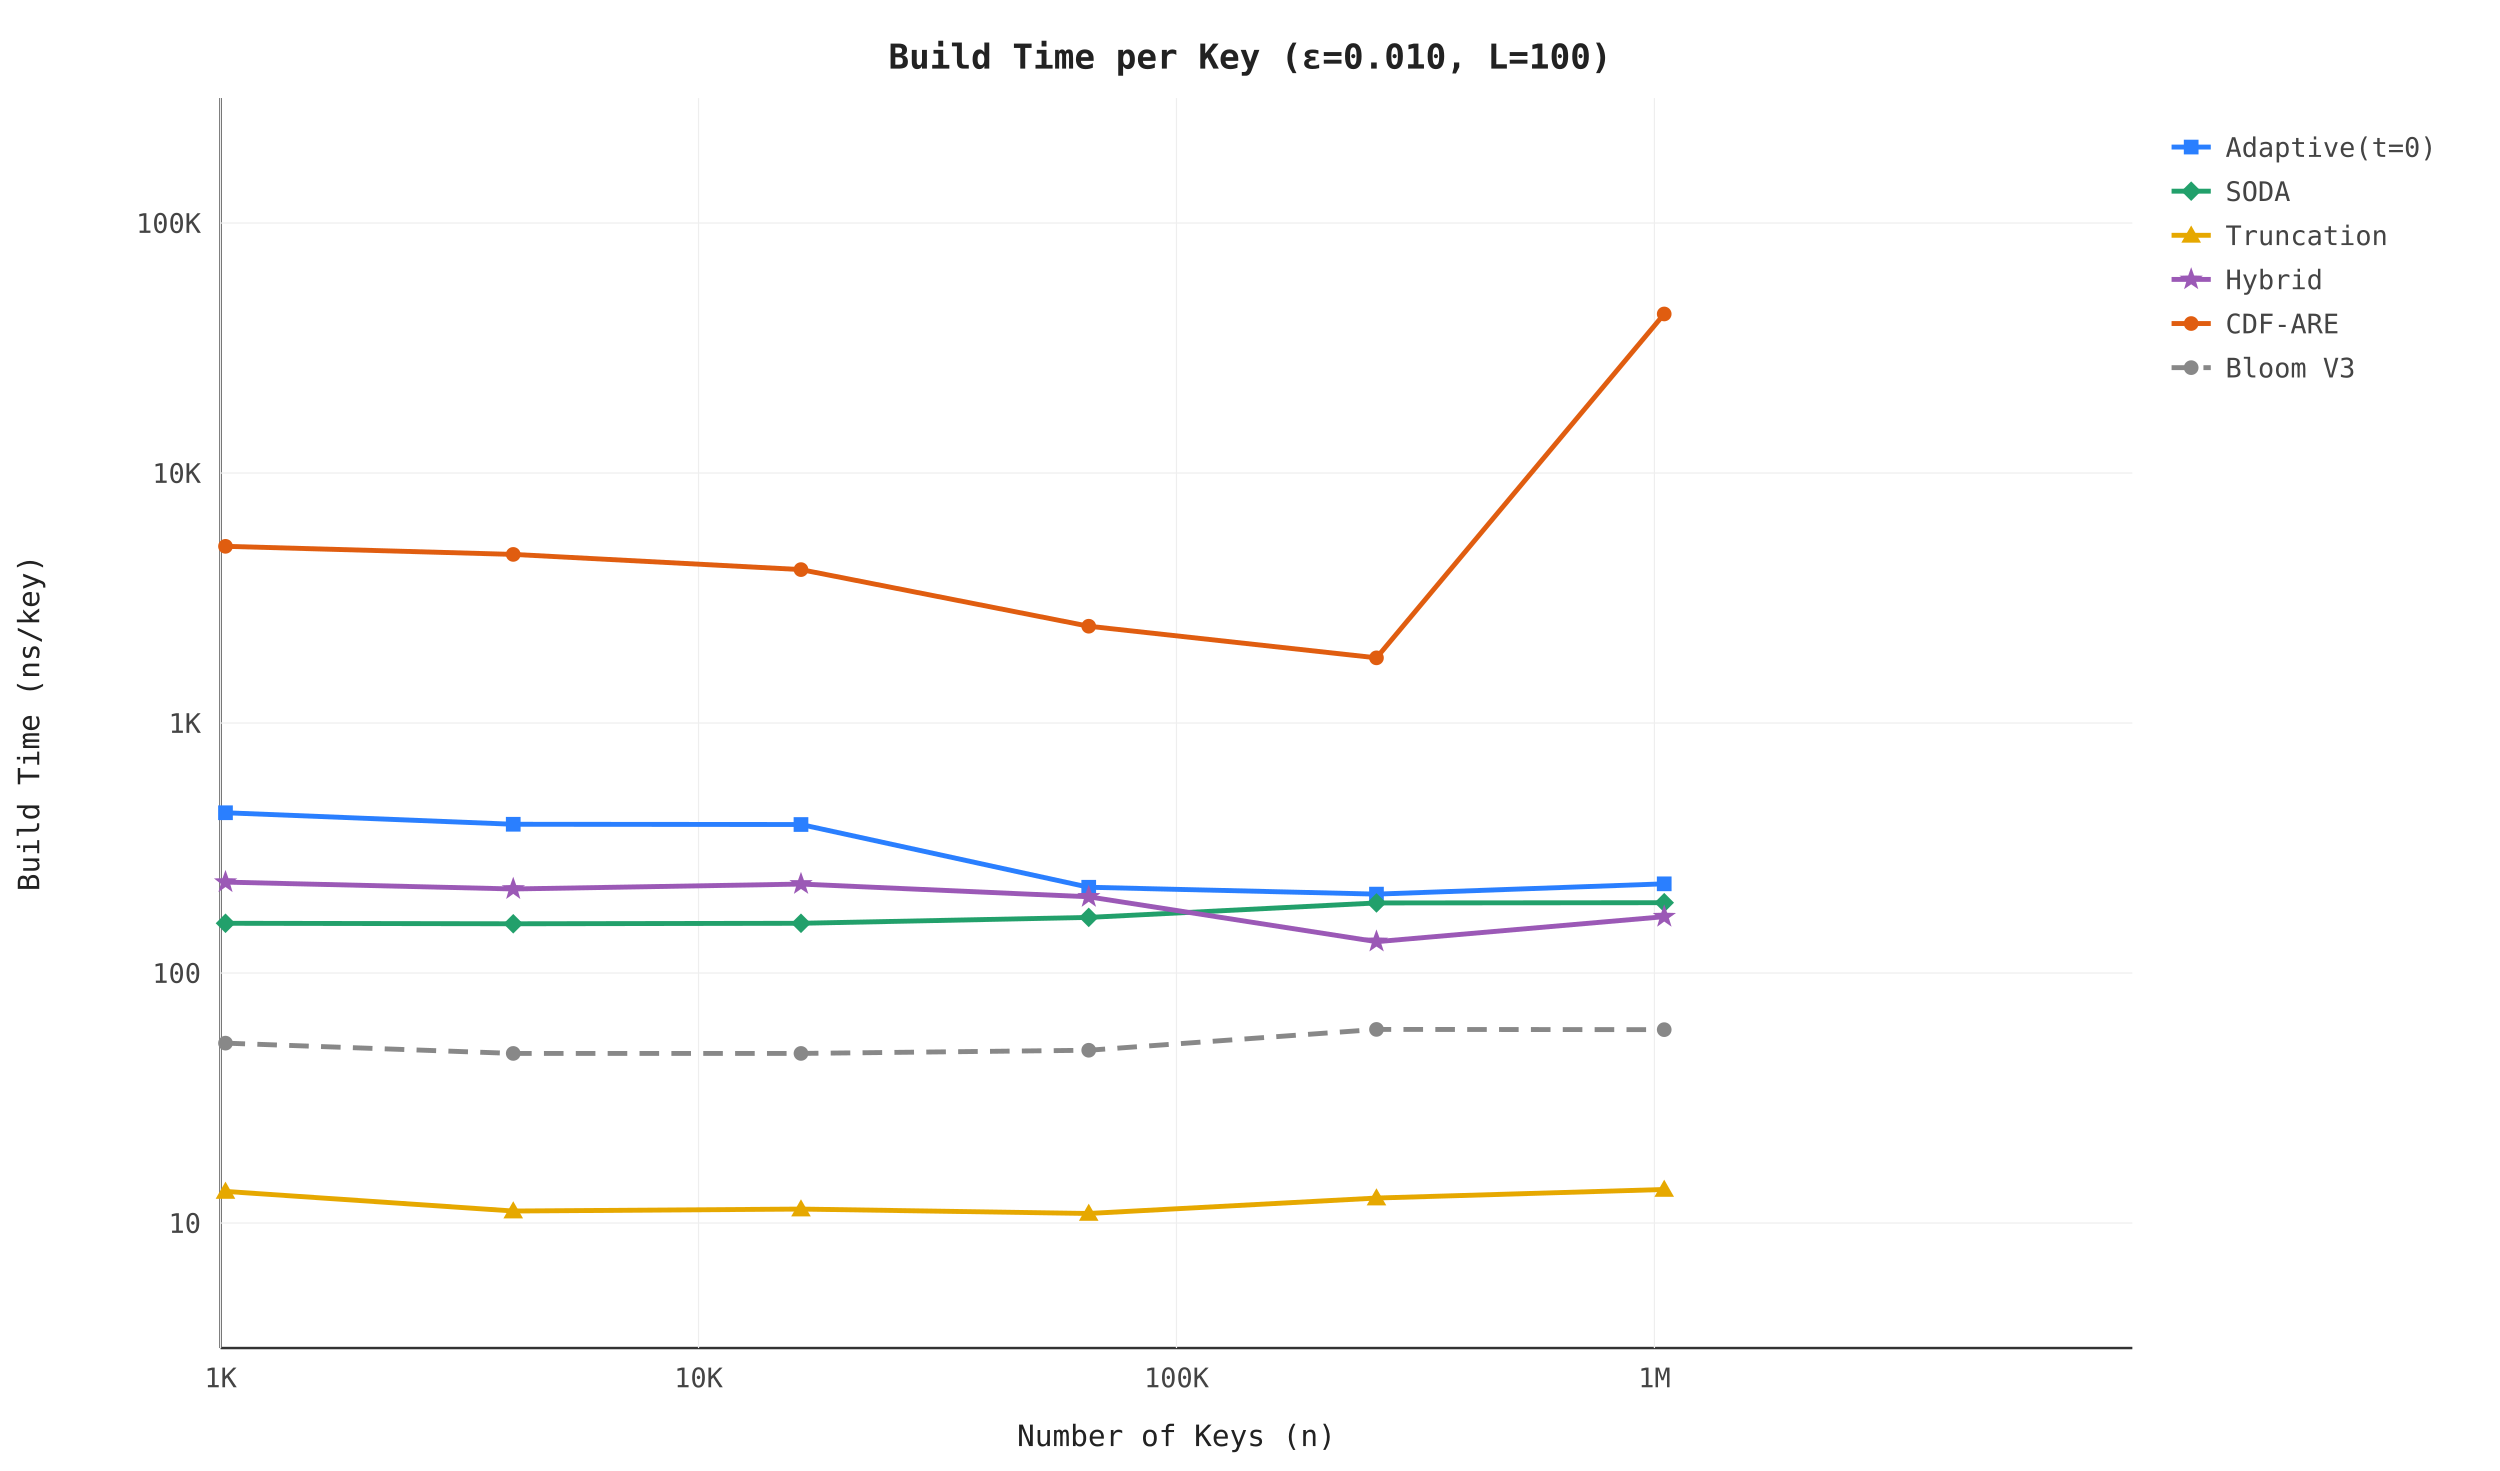
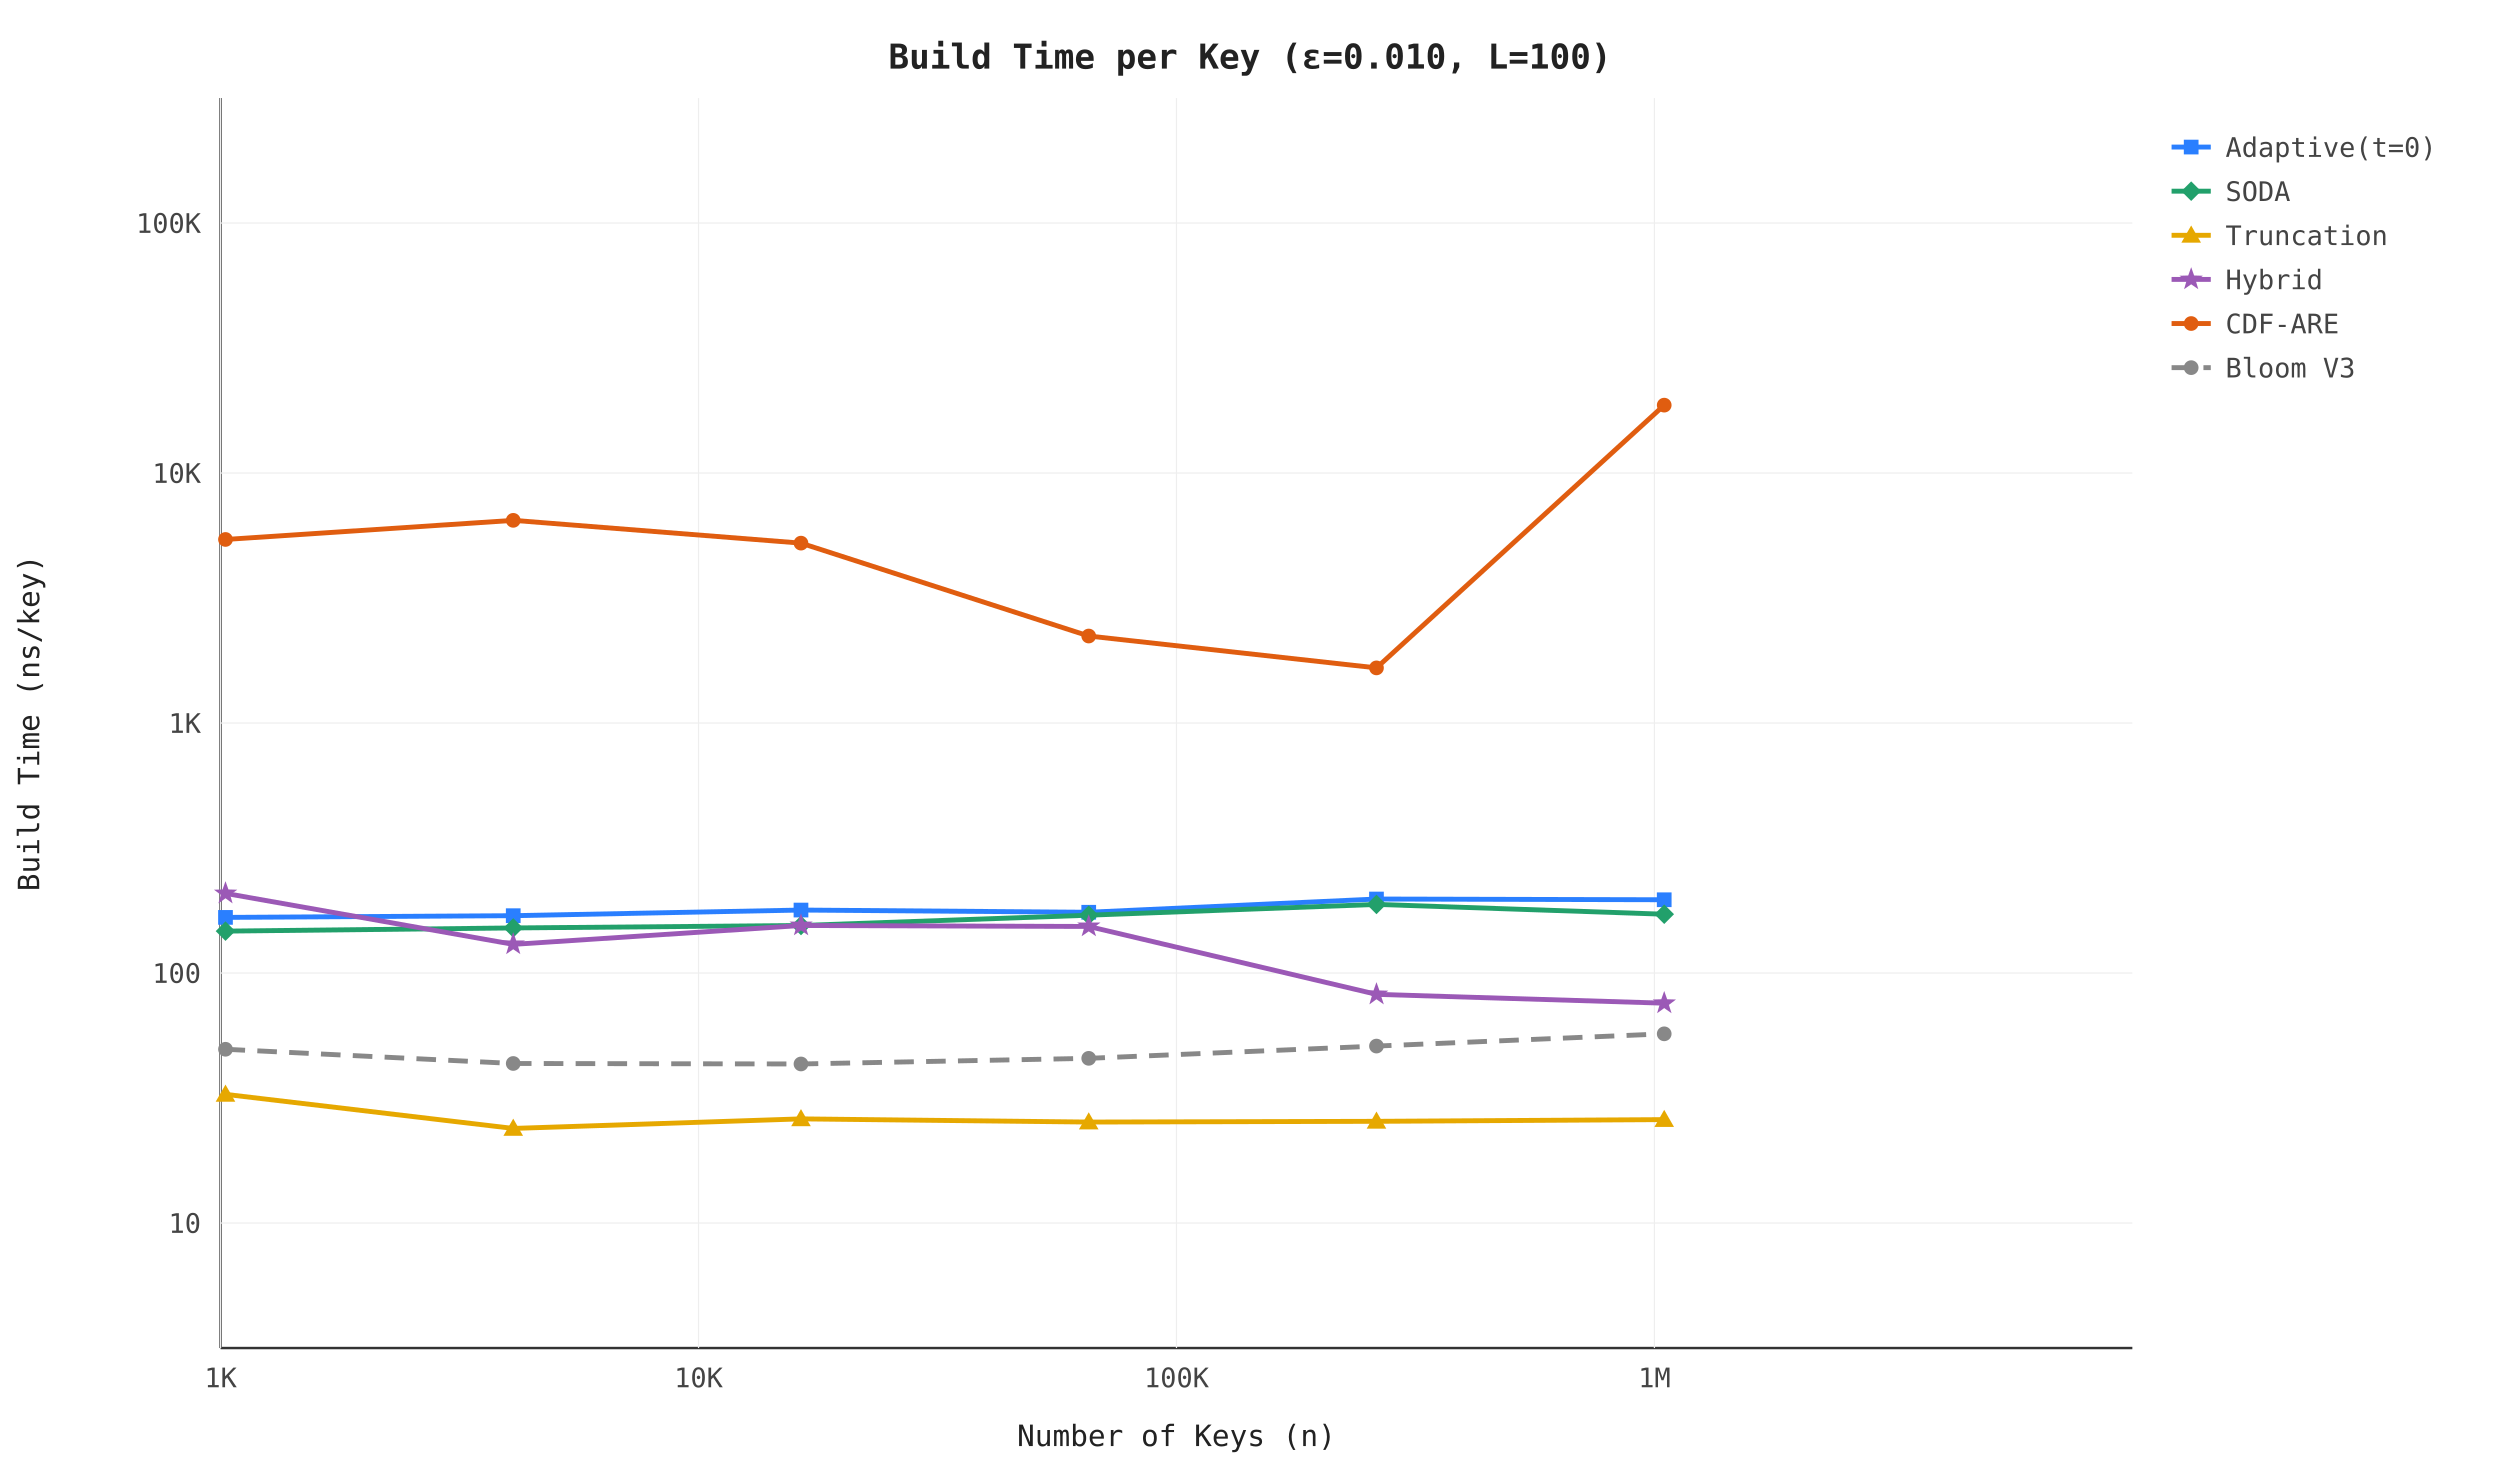
<svg xmlns="http://www.w3.org/2000/svg" width="1020" height="600" viewBox="0 0 1020 600">
  <style>text{font-family:Menlo,Monaco,monospace;font-size:12px;fill:#222} .axis{stroke:#333;stroke-width:1} .grid{stroke:#eee;stroke-width:0.5} .label{font-size:11px;fill:#444}</style>
  <text x="510" y="28" text-anchor="middle" style="font-size:14px;font-weight:bold">Build Time per Key (ε=0.010, L=100)</text>
  <line class="axis" x1="90.0" y1="550.0" x2="870.0" y2="550.0" />
  <line class="axis" x1="90.0" y1="40.0" x2="90.0" y2="550.0" />
  <line class="grid" x1="90.0" y1="499.0" x2="870.0" y2="499.0" />
  <text class="label" x="82.0" y="503.0" text-anchor="end">10</text>
  <line class="grid" x1="90.0" y1="397.0" x2="870.0" y2="397.0" />
  <text class="label" x="82.0" y="401.0" text-anchor="end">100</text>
  <line class="grid" x1="90.0" y1="295.0" x2="870.0" y2="295.0" />
  <text class="label" x="82.0" y="299.0" text-anchor="end">1K</text>
  <line class="grid" x1="90.0" y1="193.0" x2="870.0" y2="193.0" />
  <text class="label" x="82.0" y="197.0" text-anchor="end">10K</text>
  <line class="grid" x1="90.0" y1="91.0" x2="870.0" y2="91.0" />
  <text class="label" x="82.0" y="95.0" text-anchor="end">100K</text>
  <line class="grid" x1="90.0" y1="40.0" x2="90.0" y2="550.0" />
  <text class="label" x="90.0" y="566.0" text-anchor="middle">1K</text>
  <line class="grid" x1="285.0" y1="40.0" x2="285.0" y2="550.0" />
  <text class="label" x="285.0" y="566.0" text-anchor="middle">10K</text>
  <line class="grid" x1="480.0" y1="40.0" x2="480.0" y2="550.0" />
  <text class="label" x="480.0" y="566.0" text-anchor="middle">100K</text>
  <line class="grid" x1="675.0" y1="40.0" x2="675.0" y2="550.0" />
  <text class="label" x="675.0" y="566.0" text-anchor="middle">1M</text>
-   <polyline fill="none" stroke="#2a7fff" stroke-width="2" points="92.0,331.6 209.4,336.3 326.8,336.4 444.2,362.0 561.6,364.8 679.0,360.6" />
-   <rect x="89.0" y="328.6" width="6" height="6" fill="#2a7fff" />
-   <rect x="206.4" y="333.3" width="6" height="6" fill="#2a7fff" />
-   <rect x="323.8" y="333.4" width="6" height="6" fill="#2a7fff" />
-   <rect x="441.2" y="359.0" width="6" height="6" fill="#2a7fff" />
-   <rect x="558.6" y="361.8" width="6" height="6" fill="#2a7fff" />
-   <rect x="676.0" y="357.6" width="6" height="6" fill="#2a7fff" />
-   <polyline fill="none" stroke="#22a06b" stroke-width="2" points="92.0,376.7 209.4,376.9 326.8,376.7 444.2,374.3 561.6,368.4 679.0,368.3" />
-   <polygon points="92.0,372.7 96.0,376.7 92.0,380.7 88.0,376.7" fill="#22a06b" />
-   <polygon points="209.4,372.9 213.4,376.9 209.4,380.9 205.4,376.9" fill="#22a06b" />
-   <polygon points="326.8,372.7 330.8,376.7 326.8,380.7 322.8,376.7" fill="#22a06b" />
-   <polygon points="444.2,370.3 448.2,374.3 444.2,378.3 440.2,374.3" fill="#22a06b" />
-   <polygon points="561.6,364.4 565.6,368.4 561.6,372.4 557.6,368.4" fill="#22a06b" />
-   <polygon points="679.0,364.3 683.0,368.3 679.0,372.3 675.0,368.3" fill="#22a06b" />
-   <polyline fill="none" stroke="#e6a800" stroke-width="2" points="92.0,486.1 209.4,494.1 326.8,493.3 444.2,495.1 561.6,488.8 679.0,485.3" />
-   <polygon points="92.0,482.1 96.0,489.1 88.0,489.1" fill="#e6a800" />
-   <polygon points="209.4,490.1 213.4,497.1 205.4,497.1" fill="#e6a800" />
-   <polygon points="326.8,489.3 330.8,496.3 322.8,496.3" fill="#e6a800" />
-   <polygon points="444.2,491.1 448.2,498.1 440.2,498.1" fill="#e6a800" />
-   <polygon points="561.6,484.8 565.6,491.8 557.6,491.8" fill="#e6a800" />
-   <polygon points="679.0,481.3 683.0,488.3 675.0,488.3" fill="#e6a800" />
-   <polyline fill="none" stroke="#9b59b6" stroke-width="2" points="92.0,359.9 209.4,362.7 326.8,360.7 444.2,365.9 561.6,384.2 679.0,374.0" />
-   <polygon points="92.0,354.9 90.8,358.3 87.3,358.4 90.1,360.6 89.1,364.0 92.0,361.9 94.9,364.0 93.9,360.6 96.8,358.4 93.2,358.3" fill="#9b59b6" />
-   <polygon points="209.4,357.7 208.2,361.1 204.7,361.2 207.5,363.3 206.5,366.8 209.4,364.7 212.3,366.8 211.3,363.3 214.2,361.2 210.6,361.1" fill="#9b59b6" />
-   <polygon points="326.8,355.7 325.6,359.1 322.1,359.1 324.9,361.3 323.9,364.7 326.8,362.7 329.8,364.7 328.7,361.3 331.6,359.1 328.0,359.1" fill="#9b59b6" />
-   <polygon points="444.2,360.9 443.0,364.3 439.5,364.4 442.3,366.5 441.3,370.0 444.2,367.9 447.2,370.0 446.1,366.5 449.0,364.4 445.4,364.3" fill="#9b59b6" />
-   <polygon points="561.6,379.2 560.4,382.5 556.9,382.6 559.7,384.8 558.7,388.2 561.6,386.2 564.6,388.2 563.5,384.8 566.4,382.6 562.8,382.5" fill="#9b59b6" />
-   <polygon points="679.0,369.0 677.8,372.4 674.3,372.5 677.1,374.6 676.1,378.1 679.0,376.0 682.0,378.1 680.9,374.6 683.8,372.5 680.2,372.4" fill="#9b59b6" />
-   <polyline fill="none" stroke="#e05d10" stroke-width="2" points="92.0,222.9 209.4,226.2 326.8,232.4 444.2,255.5 561.6,268.4 679.0,128.1" />
-   <circle cx="92.0" cy="222.9" r="3" fill="#e05d10" />
-   <circle cx="209.4" cy="226.2" r="3" fill="#e05d10" />
-   <circle cx="326.8" cy="232.4" r="3" fill="#e05d10" />
-   <circle cx="444.2" cy="255.5" r="3" fill="#e05d10" />
-   <circle cx="561.6" cy="268.4" r="3" fill="#e05d10" />
-   <circle cx="679.0" cy="128.1" r="3" fill="#e05d10" />
-   <polyline fill="none" stroke="#888888" stroke-width="2" stroke-dasharray="8,5" points="92.0,425.6 209.4,429.8 326.8,429.8 444.2,428.5 561.6,420.0 679.0,420.1" />
-   <circle cx="92.0" cy="425.6" r="3" fill="#888888" />
-   <circle cx="209.4" cy="429.8" r="3" fill="#888888" />
-   <circle cx="326.8" cy="429.8" r="3" fill="#888888" />
-   <circle cx="444.2" cy="428.5" r="3" fill="#888888" />
-   <circle cx="561.6" cy="420.0" r="3" fill="#888888" />
-   <circle cx="679.0" cy="420.1" r="3" fill="#888888" />
+   <polyline fill="none" stroke="#2a7fff" stroke-width="2" points="92.0,374.3 209.4,373.6 326.8,371.3 444.2,372.2 561.6,366.8 679.0,367.1" />
+   <rect x="89.0" y="371.3" width="6" height="6" fill="#2a7fff" />
+   <rect x="206.4" y="370.6" width="6" height="6" fill="#2a7fff" />
+   <rect x="323.8" y="368.3" width="6" height="6" fill="#2a7fff" />
+   <rect x="441.2" y="369.2" width="6" height="6" fill="#2a7fff" />
+   <rect x="558.6" y="363.8" width="6" height="6" fill="#2a7fff" />
+   <rect x="676.0" y="364.1" width="6" height="6" fill="#2a7fff" />
+   <polyline fill="none" stroke="#22a06b" stroke-width="2" points="92.0,379.9 209.4,378.6 326.8,377.6 444.2,373.4 561.6,369.0 679.0,373.0" />
+   <polygon points="92.0,375.9 96.0,379.9 92.0,383.9 88.0,379.9" fill="#22a06b" />
+   <polygon points="209.4,374.6 213.4,378.6 209.4,382.6 205.4,378.6" fill="#22a06b" />
+   <polygon points="326.8,373.6 330.8,377.6 326.8,381.6 322.8,377.6" fill="#22a06b" />
+   <polygon points="444.2,369.4 448.2,373.4 444.2,377.4 440.2,373.4" fill="#22a06b" />
+   <polygon points="561.6,365.0 565.6,369.0 561.6,373.0 557.6,369.0" fill="#22a06b" />
+   <polygon points="679.0,369.0 683.0,373.0 679.0,377.0 675.0,373.0" fill="#22a06b" />
+   <polyline fill="none" stroke="#e6a800" stroke-width="2" points="92.0,446.5 209.4,460.4 326.8,456.5 444.2,457.8 561.6,457.5 679.0,456.8" />
+   <polygon points="92.0,442.5 96.0,449.5 88.0,449.5" fill="#e6a800" />
+   <polygon points="209.4,456.4 213.4,463.4 205.4,463.4" fill="#e6a800" />
+   <polygon points="326.8,452.5 330.8,459.5 322.8,459.5" fill="#e6a800" />
+   <polygon points="444.2,453.8 448.2,460.8 440.2,460.8" fill="#e6a800" />
+   <polygon points="561.6,453.5 565.6,460.5 557.6,460.5" fill="#e6a800" />
+   <polygon points="679.0,452.8 683.0,459.8 675.0,459.8" fill="#e6a800" />
+   <polyline fill="none" stroke="#9b59b6" stroke-width="2" points="92.0,364.5 209.4,385.3 326.8,377.6 444.2,378.0 561.6,405.7 679.0,409.3" />
+   <polygon points="92.0,359.5 90.8,362.9 87.3,363.0 90.1,365.1 89.1,368.6 92.0,366.5 94.9,368.6 93.9,365.1 96.8,363.0 93.2,362.9" fill="#9b59b6" />
+   <polygon points="209.4,380.3 208.2,383.7 204.7,383.7 207.5,385.9 206.5,389.3 209.4,387.3 212.3,389.3 211.3,385.9 214.2,383.7 210.6,383.7" fill="#9b59b6" />
+   <polygon points="326.8,372.6 325.6,376.0 322.1,376.0 324.9,378.2 323.9,381.6 326.8,379.6 329.8,381.6 328.7,378.2 331.6,376.0 328.0,376.0" fill="#9b59b6" />
+   <polygon points="444.2,373.0 443.0,376.4 439.5,376.4 442.3,378.6 441.3,382.0 444.2,380.0 447.2,382.0 446.1,378.6 449.0,376.4 445.4,376.4" fill="#9b59b6" />
+   <polygon points="561.6,400.7 560.4,404.1 556.9,404.2 559.7,406.4 558.7,409.8 561.6,407.7 564.6,409.8 563.5,406.4 566.4,404.2 562.8,404.1" fill="#9b59b6" />
+   <polygon points="679.0,404.3 677.8,407.7 674.3,407.8 677.1,410.0 676.1,413.4 679.0,411.3 682.0,413.4 680.9,410.0 683.8,407.8 680.2,407.7" fill="#9b59b6" />
+   <polyline fill="none" stroke="#e05d10" stroke-width="2" points="92.0,220.1 209.4,212.3 326.8,221.6 444.2,259.5 561.6,272.5 679.0,165.3" />
+   <circle cx="92.0" cy="220.1" r="3" fill="#e05d10" />
+   <circle cx="209.4" cy="212.3" r="3" fill="#e05d10" />
+   <circle cx="326.8" cy="221.6" r="3" fill="#e05d10" />
+   <circle cx="444.2" cy="259.5" r="3" fill="#e05d10" />
+   <circle cx="561.6" cy="272.5" r="3" fill="#e05d10" />
+   <circle cx="679.0" cy="165.3" r="3" fill="#e05d10" />
+   <polyline fill="none" stroke="#888888" stroke-width="2" stroke-dasharray="8,5" points="92.0,428.1 209.4,433.9 326.8,434.1 444.2,431.8 561.6,426.8 679.0,421.8" />
+   <circle cx="92.0" cy="428.1" r="3" fill="#888888" />
+   <circle cx="209.4" cy="433.9" r="3" fill="#888888" />
+   <circle cx="326.8" cy="434.1" r="3" fill="#888888" />
+   <circle cx="444.2" cy="431.8" r="3" fill="#888888" />
+   <circle cx="561.6" cy="426.8" r="3" fill="#888888" />
+   <circle cx="679.0" cy="421.8" r="3" fill="#888888" />
  <line x1="886" y1="60" x2="902" y2="60" stroke="#2a7fff" stroke-width="2" />
  <rect x="891.0" y="57.0" width="6" height="6" fill="#2a7fff" />
  <text class="label" x="908" y="64">Adaptive(t=0)</text>
  <line x1="886" y1="78" x2="902" y2="78" stroke="#22a06b" stroke-width="2" />
  <polygon points="894.0,74.0 898.0,78.0 894.0,82.0 890.0,78.0" fill="#22a06b" />
  <text class="label" x="908" y="82">SODA</text>
  <line x1="886" y1="96" x2="902" y2="96" stroke="#e6a800" stroke-width="2" />
  <polygon points="894.0,92.0 898.0,99.0 890.0,99.0" fill="#e6a800" />
  <text class="label" x="908" y="100">Truncation</text>
  <line x1="886" y1="114" x2="902" y2="114" stroke="#9b59b6" stroke-width="2" />
  <polygon points="894.0,109.0 892.8,112.4 889.2,112.5 892.1,114.6 891.1,118.0 894.0,116.0 896.9,118.0 895.9,114.6 898.8,112.5 895.2,112.4" fill="#9b59b6" />
  <text class="label" x="908" y="118">Hybrid</text>
  <line x1="886" y1="132" x2="902" y2="132" stroke="#e05d10" stroke-width="2" />
  <circle cx="894.0" cy="132.0" r="3" fill="#e05d10" />
  <text class="label" x="908" y="136">CDF-ARE</text>
  <line x1="886" y1="150" x2="902" y2="150" stroke="#888888" stroke-width="2" stroke-dasharray="8,5" />
  <circle cx="894.0" cy="150.0" r="3" fill="#888888" />
  <text class="label" x="908" y="154">Bloom V3</text>
  <text x="480" y="590" text-anchor="middle">Number of Keys (n)</text>
  <text transform="translate(16,295) rotate(-90)" text-anchor="middle">Build Time (ns/key)</text>
</svg>
